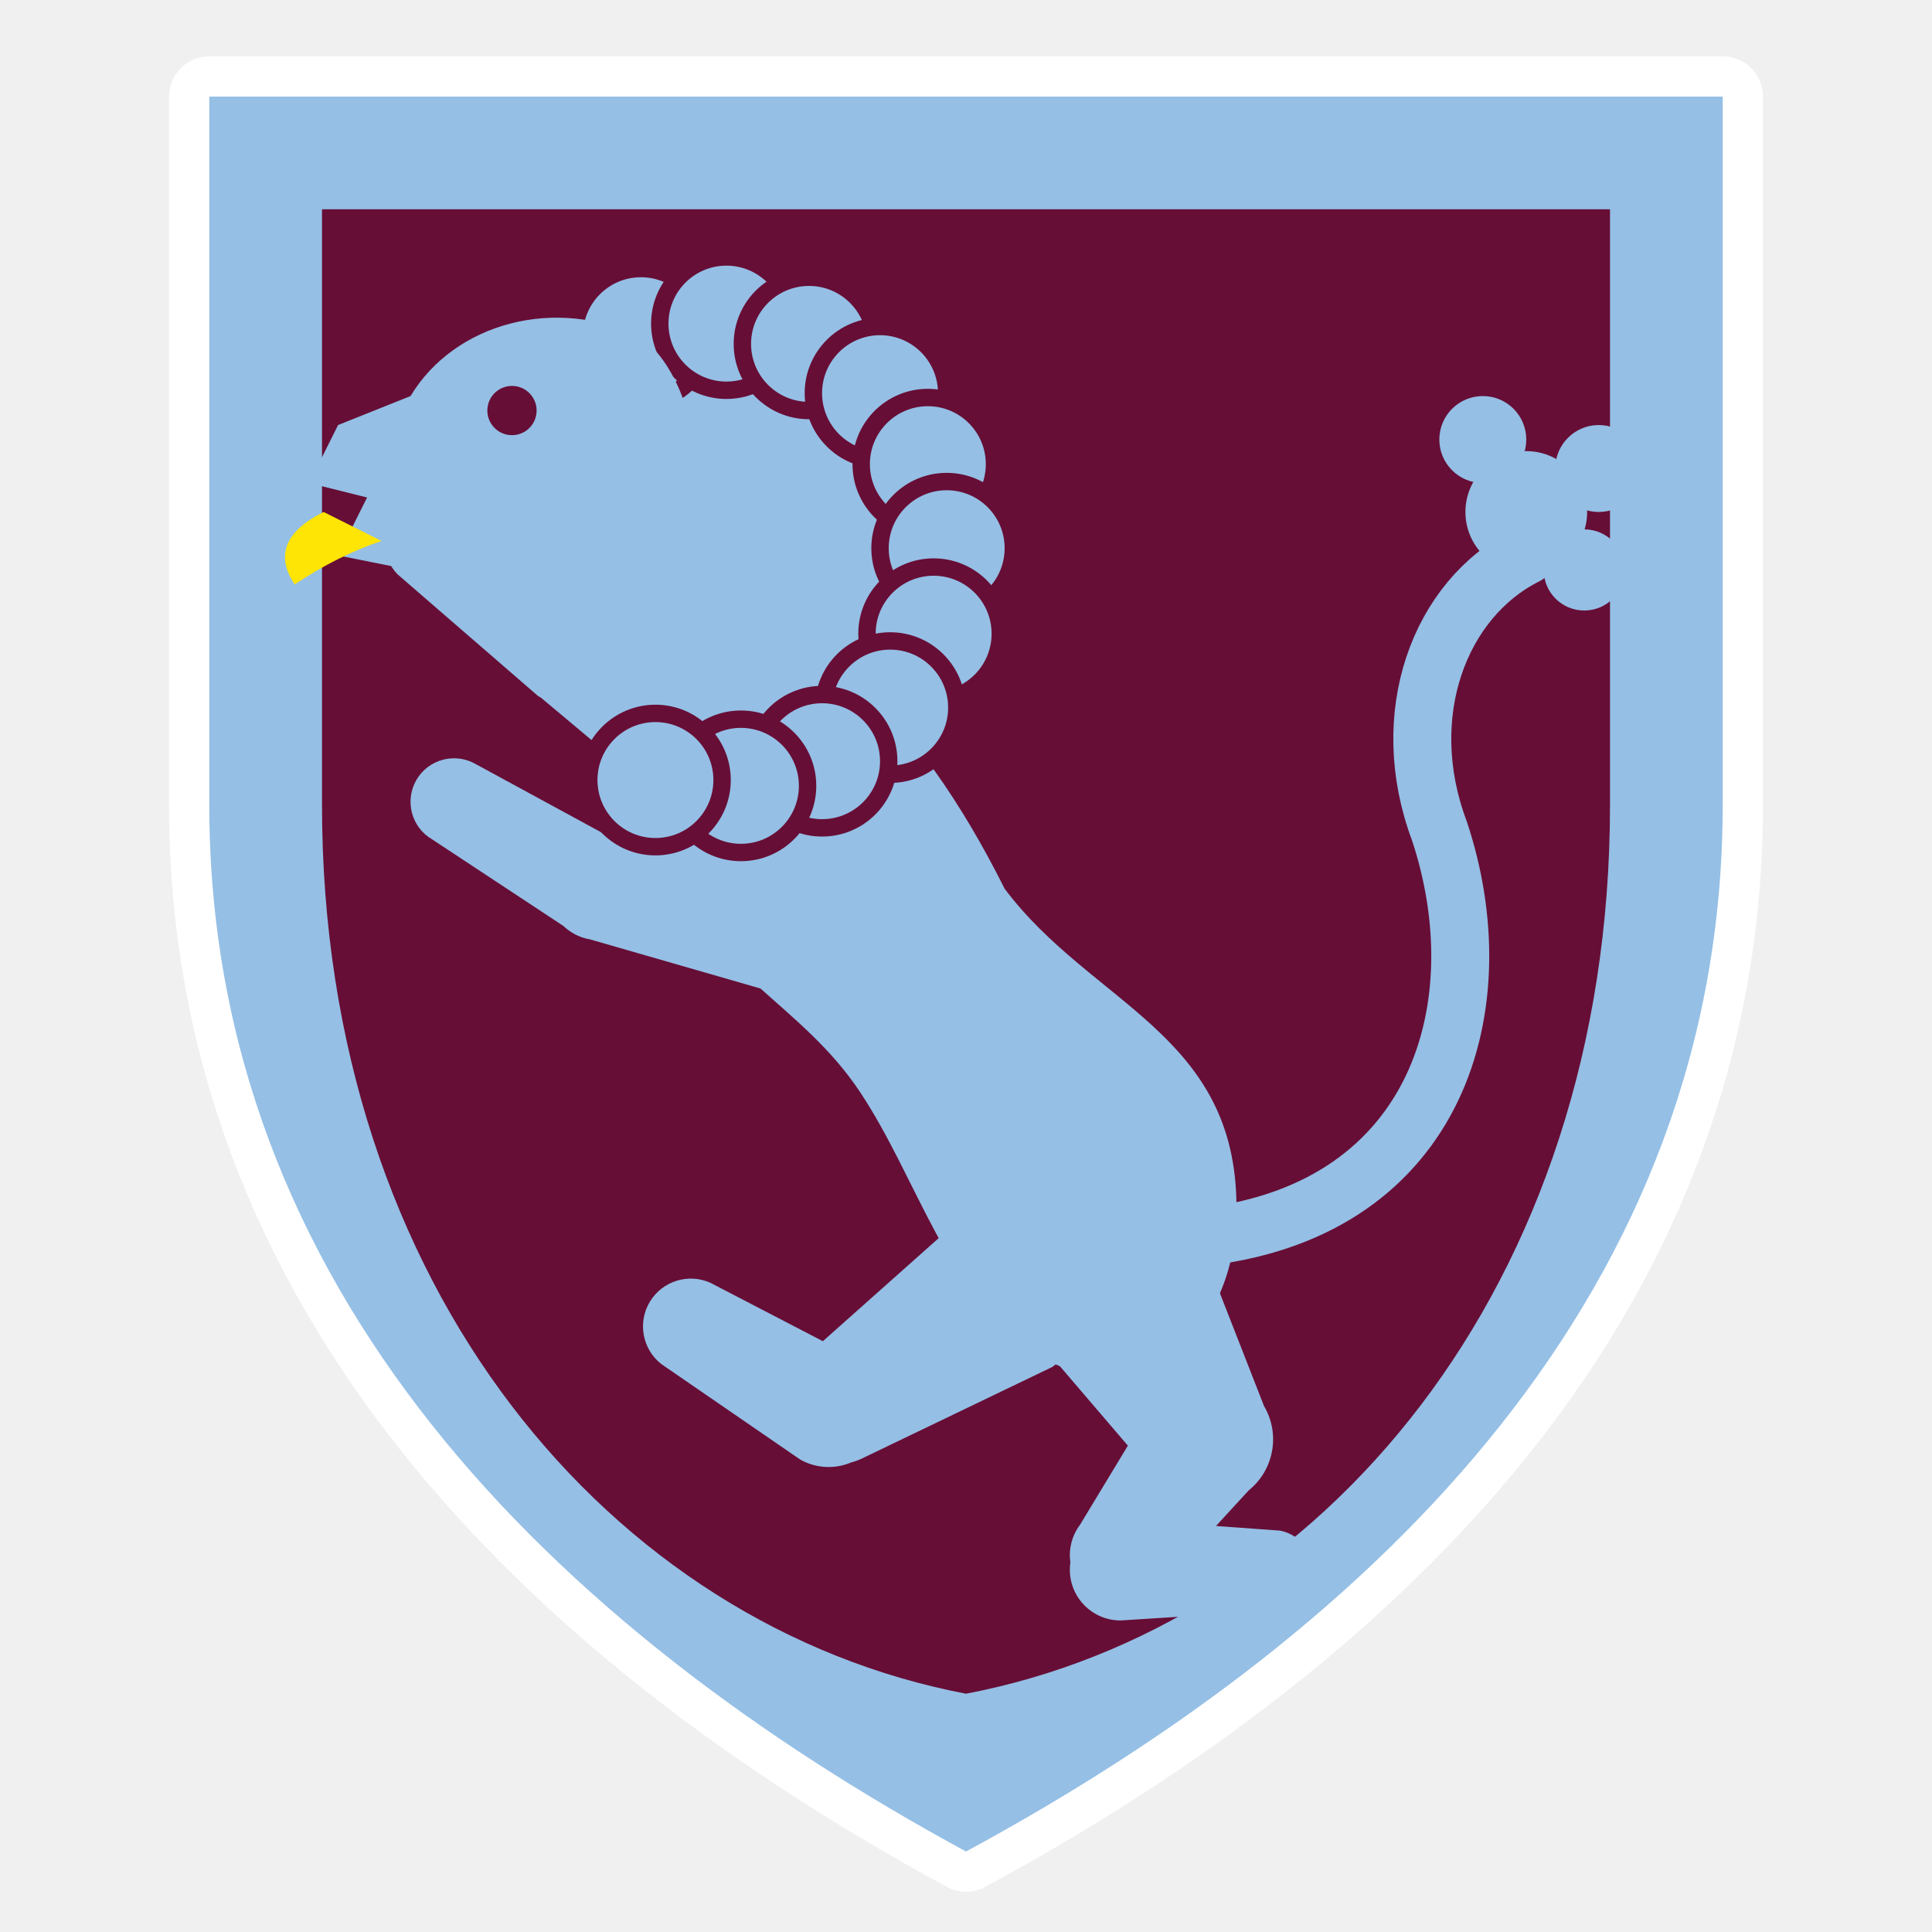
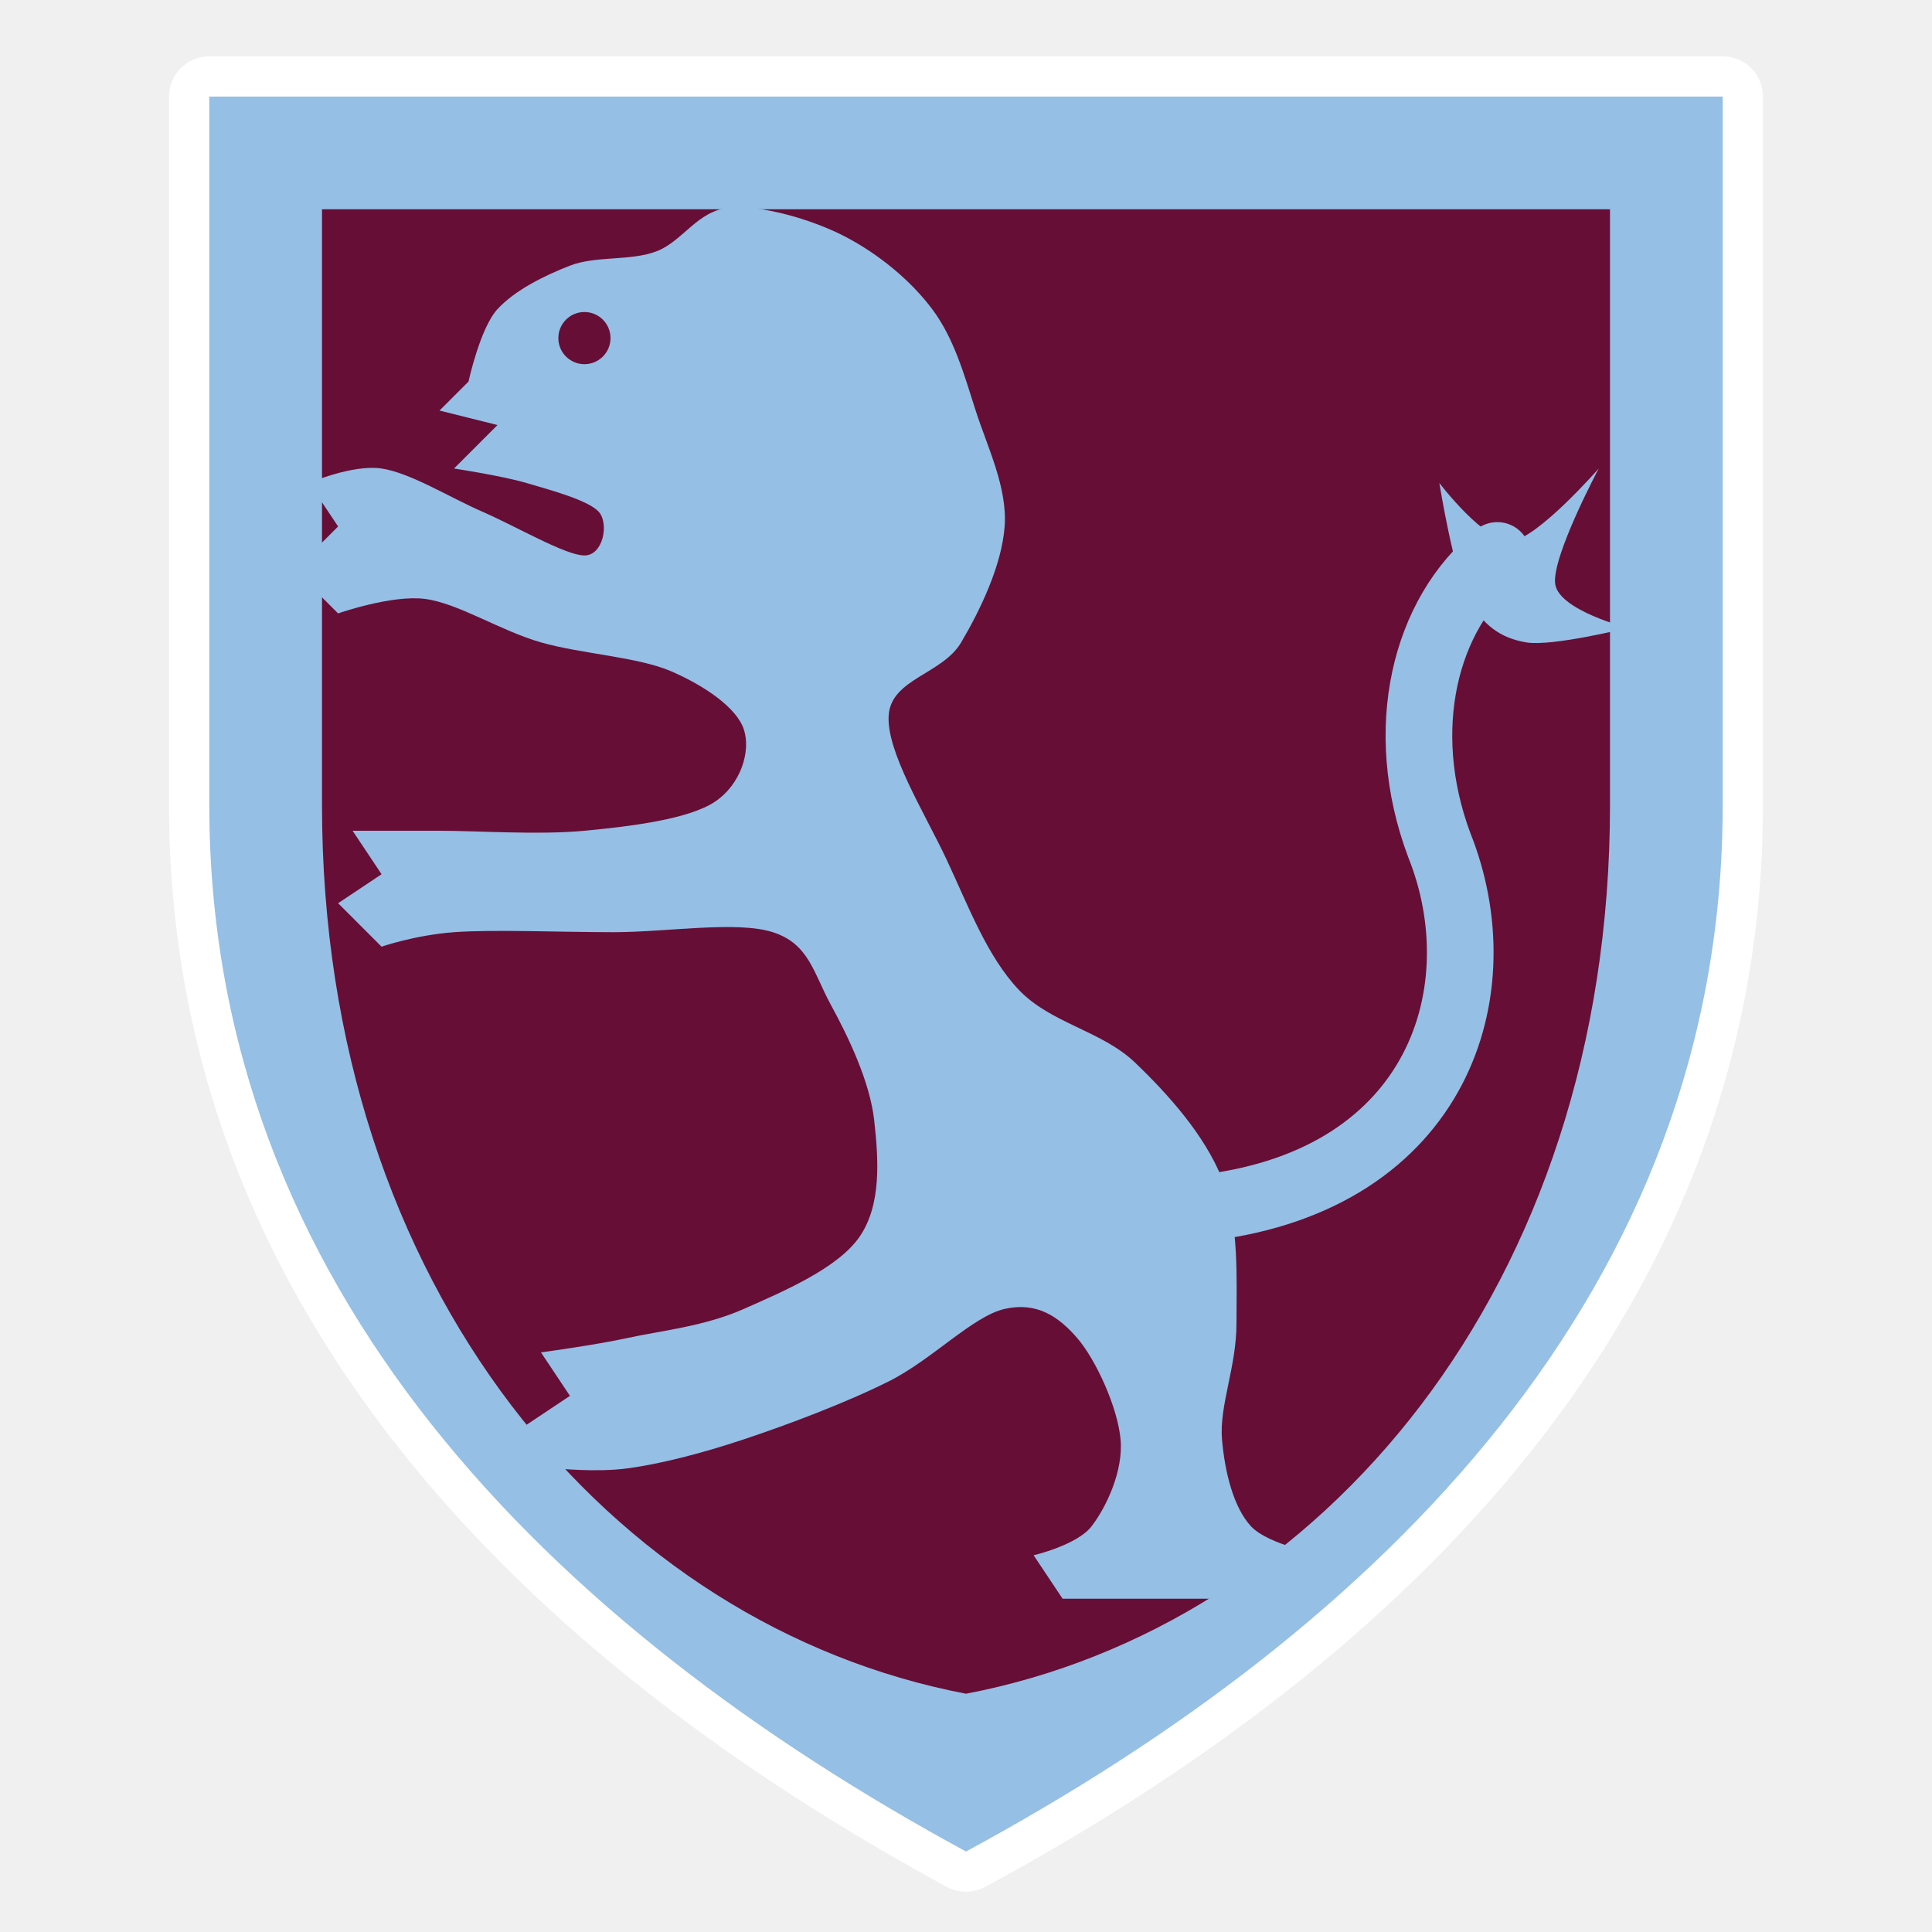
<svg xmlns="http://www.w3.org/2000/svg" viewBox="0 0 120 120" width="120" height="120">
  <defs>
    <clipPath id="c-aston-villa-s">
      <path d="M20 13L100 13L100 50C100 80 82 101 60 105.2C38 101 20 80 20 50Z" />
    </clipPath>
  </defs>
  <path d="M13 6L107 6L107 50C107 80 85.9 101 60 115C34.2 101 13 80 13 50Z" fill="#fff" stroke="#fff" stroke-width="5" stroke-linejoin="round" />
  <path d="M13 6L107 6L107 50C107 80 85.9 101 60 115C34.2 101 13 80 13 50Z" fill="#95bfe5" />
  <path d="M20 13L100 13L100 50C100 80 82 101 60 105.2C38 101 20 80 20 50Z" fill="#670e36" />
  <g transform="translate(57 57) scale(0.9) translate(-50 -50)">
-     <path d="M70 72C86 70 90 56 86 44C83 36 86 28 92 25" fill="none" stroke="#95bfe5" stroke-width="4" stroke-linecap="round" stroke-linejoin="round" />
-     <g fill="#95bfe5">
-       <circle cx="92" cy="22" r="4.2" />
-       <circle cx="97" cy="19" r="3" />
-       <circle cx="89" cy="17" r="3" />
-       <circle cx="96" cy="26" r="2.8" />
-     </g>
-     <path d="M52.7 71L41.8 80.7A4 4 0 0 0 46.2 87.3L59.3 81A6 6 0 0 0 52.7 71ZM46.1 80.6L35.7 75.2A3.3 3.3 0 0 0 32.3 80.8L41.9 87.4A4 4 0 0 0 46.1 80.6Z" fill="#95bfe5" />
-     <path d="M58.4 79.3L66.1 88.3A4.5 4.5 0 0 0 73.9 83.7L69.6 72.7A6.5 6.5 0 0 0 58.4 79.3ZM66.4 83.3L61.2 91.9A3.5 3.5 0 0 0 66.8 96.1L73.6 88.7A4.5 4.5 0 0 0 66.4 83.3ZM64 98.5L75 97.8A2.8 2.8 0 0 0 75 92.3L64 91.5A3.5 3.5 0 0 0 64 98.5Z" fill="#95bfe5" />
-     <path d="M34 30C42 28 50 36 56 48C62 56 72 58 72 70C72 80 64 84 58 80C52 76 50 68 46 62C42 56 36 54 32 46C30 40 30 34 34 30Z" fill="#95bfe5" />
-     <path d="M40.8 35.8L27.9 29.1A3.5 3.5 0 0 0 24.1 34.9L35.2 44.2A5 5 0 0 0 40.8 35.8ZM28.2 29.3L17.9 21.7A3 3 0 0 0 14.1 26.3L23.8 34.7A3.5 3.5 0 0 0 28.2 29.3Z" fill="#95bfe5" />
-     <path d="M40.8 45.1L28.6 44.5A3.5 3.5 0 0 0 27.4 51.5L39.2 54.9A5 5 0 0 0 40.8 45.1ZM29.8 45L19.5 39.4A3 3 0 0 0 16.5 44.6L26.2 51A3.5 3.5 0 0 0 29.8 45Z" fill="#95bfe5" />
-     <path d="M27 11C40 6 52 17 52 30C52 42 43 48 31 44Z" fill="#95bfe5" />
-     <g fill="#95bfe5" stroke="#670e36" stroke-width="1.2">
-       <circle cx="25.7" cy="12.7" r="4.6" />
-       <circle cx="30.9" cy="9.8" r="4.6" />
-       <circle cx="36.8" cy="9" r="4.6" />
-       <circle cx="42.5" cy="10.4" r="4.6" />
-       <circle cx="47.4" cy="13.8" r="4.6" />
-       <circle cx="50.7" cy="18.7" r="4.6" />
-       <circle cx="52" cy="24.5" r="4.6" />
-       <circle cx="51.1" cy="30.4" r="4.6" />
-       <circle cx="48.1" cy="35.5" r="4.6" />
-       <circle cx="43.4" cy="39.2" r="4.6" />
-       <circle cx="37.8" cy="40.9" r="4.6" />
-       <circle cx="31.9" cy="40.5" r="4.6" />
-     </g>
-     <path d="M31 10C25 7 18 9 15 14L10 16L8 20L12 21L10 25L15 26L19 25C21 30 27 32 32 30C36 26 36 14 31 10Z" fill="#95bfe5" />
-     <path d="M9 22Q5 24 7 27Q10 25 13 24Z" fill="#fee505" />
-     <circle cx="22" cy="15" r="1.7" fill="#670e36" />
+     <path d="M70 70C86 68 90 55 86 45C83 37 85 29 90 25" fill="none" stroke="#95bfe5" stroke-width="4.6" stroke-linecap="round" stroke-linejoin="round" />
+     <path d="M88 28C87 26.2 86 20 86 20C86 20 89.2 24.2 91 24C92.8 23.8 97 19 97 19C97 19 93.7 25.2 94 27C94.3 28.8 99 30 99 30C99 30 93.8 31.3 92 31C90.2 30.7 89 29.8 88 28Z" fill="#95bfe5" />
+     <path d="M19 13C19 13 19.8 9.3 21 8C22.2 6.7 24.2 5.7 26 5C27.8 4.3 30.2 4.7 32 4C33.8 3.3 34.8 1.2 37 1C39.2 0.8 42.7 1.8 45 3C47.3 4.2 49.5 6 51 8C52.5 10 53.2 12.5 54 15C54.8 17.5 56.2 20.3 56 23C55.8 25.7 54.3 28.8 53 31C51.7 33.2 48.2 33.5 48 36C47.8 38.5 50.5 42.8 52 46C53.5 49.2 54.8 52.7 57 55C59.2 57.3 62.7 57.8 65 60C67.3 62.2 69.8 65 71 68C72.2 71 72 75 72 78C72 81 70.8 83.7 71 86C71.2 88.3 71.8 90.7 73 92C74.2 93.3 78 94 78 94C78 94 77 97 77 97C77 97 60 97 60 97C60 97 58 94 58 94C58 94 61 93.3 62 92C63 90.7 64.2 88.2 64 86C63.8 83.8 62.3 80.5 61 79C59.7 77.5 58.2 76.5 56 77C53.8 77.5 51 80.5 48 82C45 83.5 41 85 38 86C35 87 32.2 87.7 30 88C27.8 88.3 25 88 25 88C25 88 23 85 23 85C23 85 26 83 26 83C26 83 24 80 24 80C24 80 27.7 79.5 30 79C32.3 78.5 35.3 78.2 38 77C40.7 75.8 44.5 74.2 46 72C47.5 69.8 47.3 66.7 47 64C46.7 61.3 45.2 58.2 44 56C42.8 53.8 42.5 51.8 40 51C37.5 50.2 32.7 51 29 51C25.3 51 20.7 50.8 18 51C15.3 51.2 13 52 13 52C13 52 10 49 10 49C10 49 13 47 13 47C13 47 11 44 11 44C11 44 14.3 44 17 44C19.7 44 23.8 44.3 27 44C30.2 43.7 34.2 43.2 36 42C37.8 40.8 38.5 38.5 38 37C37.5 35.5 35.3 34 33 33C30.7 32 26.8 31.8 24 31C21.2 30.2 18.3 28.3 16 28C13.7 27.7 10 29 10 29C10 29 7 26 7 26C7 26 10 23 10 23C10 23 8 20 8 20C8 20 11 18.7 13 19C15 19.3 17.7 21 20 22C22.3 23 25.7 25 27 25C28.3 25 28.7 22.8 28 22C27.3 21.2 24.7 20.5 23 20C21.3 19.5 18 19 18 19C18 19 21 16 21 16C21 16 17 15 17 15C17 15 19 13 19 13Z" fill="#95bfe5" />
+     <circle cx="27" cy="10" r="1.8" fill="#670e36" />
  </g>
</svg>
